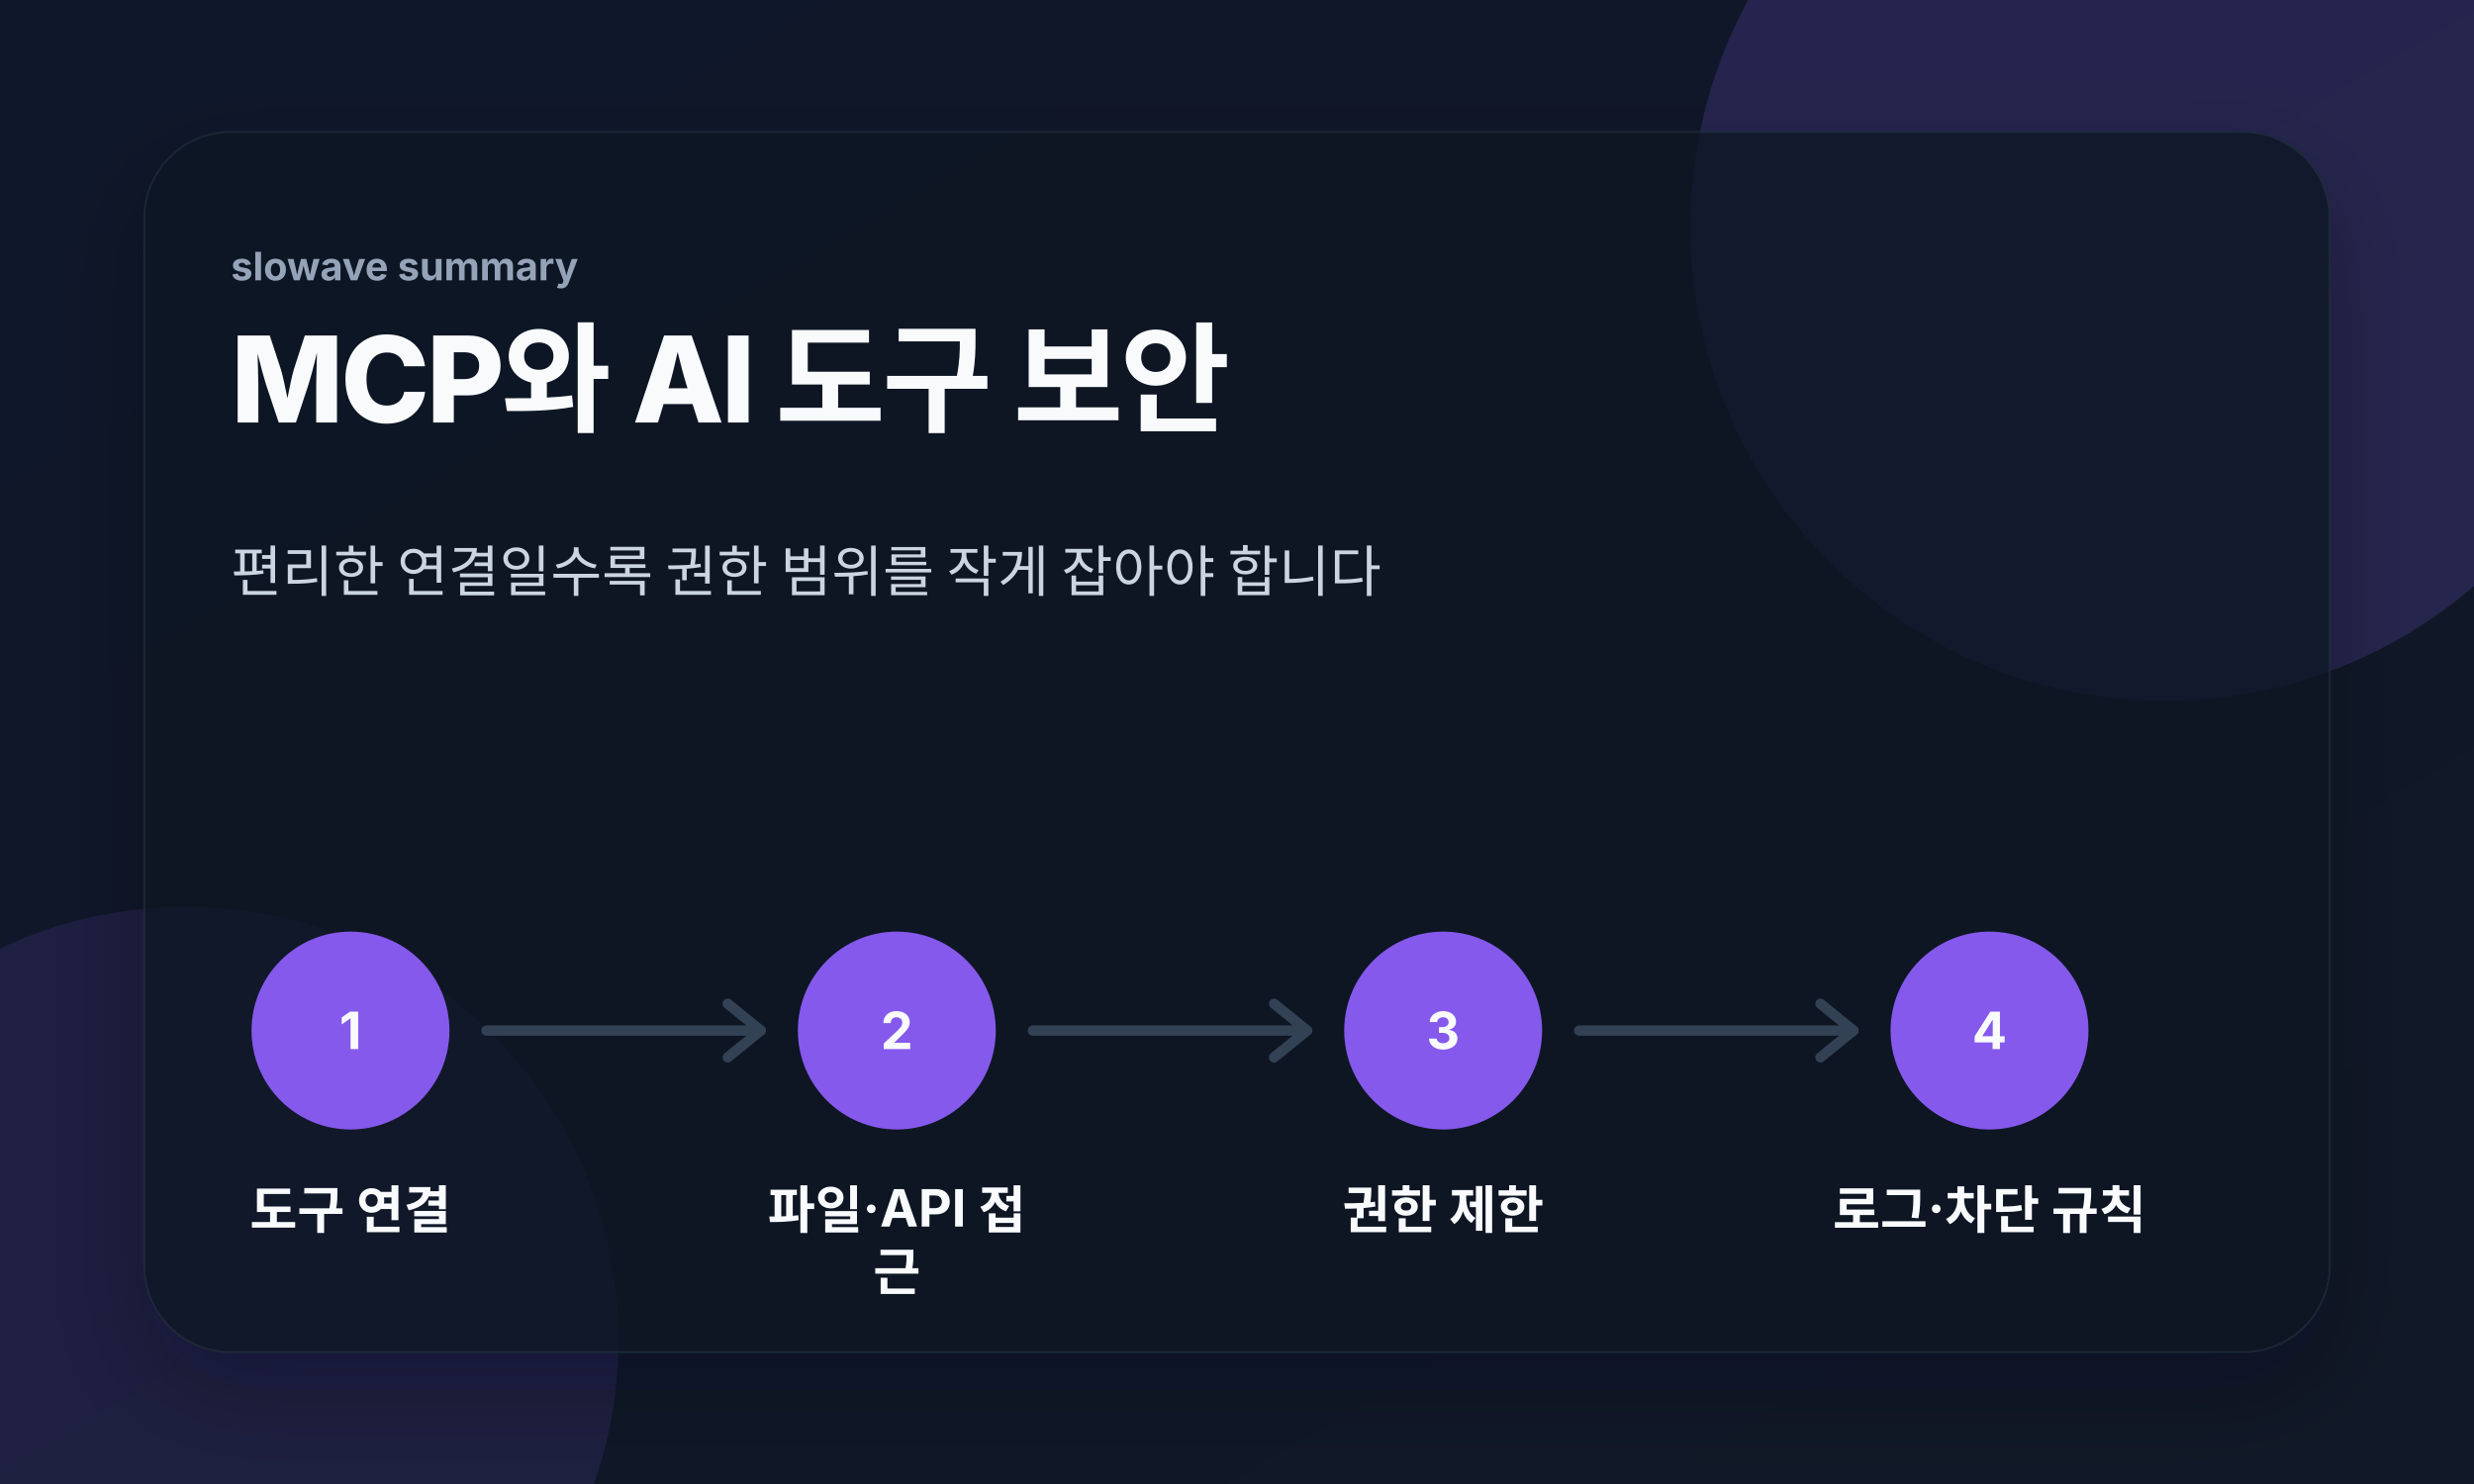
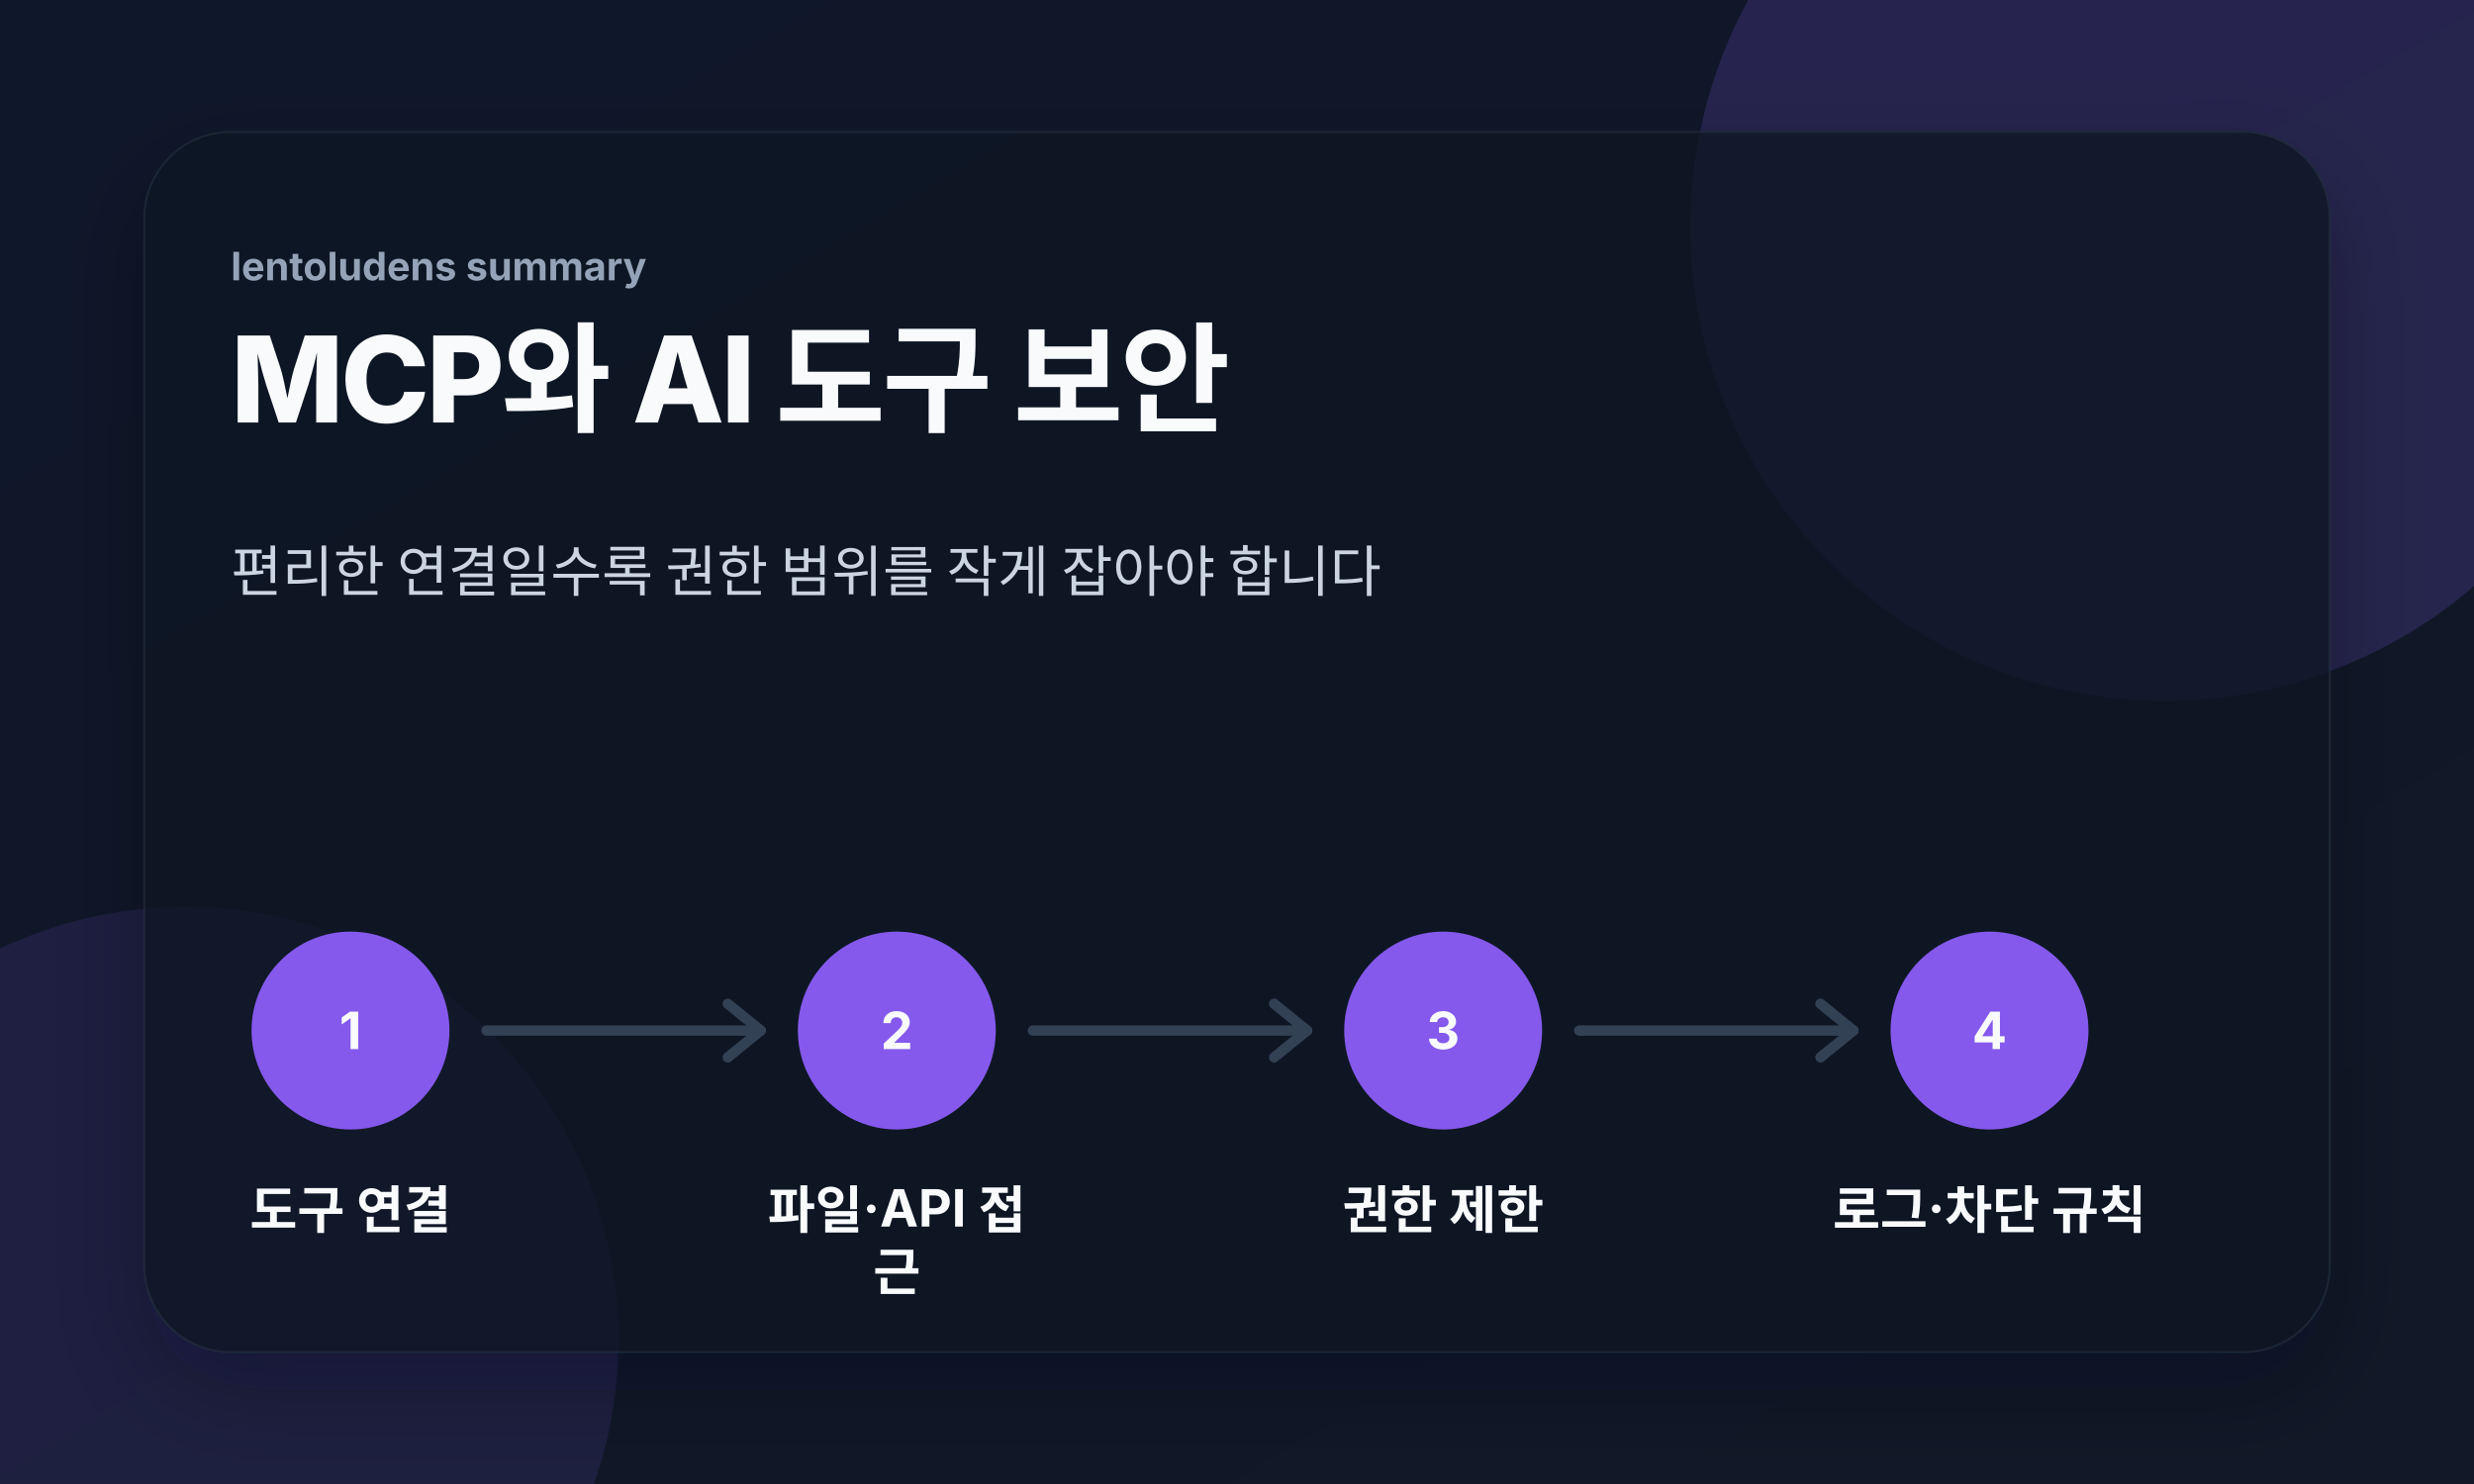
<svg xmlns="http://www.w3.org/2000/svg" width="1200" height="720" viewBox="0 0 1200 720" role="img" aria-labelledby="title desc">
  <defs>
    <linearGradient id="bg" x1="0" x2="1" y1="0" y2="1">
      <stop offset="0" stop-color="#0f172a" />
      <stop offset="1" stop-color="#111827" />
    </linearGradient>
    <filter id="shadow" x="-20%" y="-20%" width="140%" height="140%">
      <feDropShadow dx="0" dy="18" stdDeviation="22" flood-color="#020617" flood-opacity="0.35" />
    </filter>
    <style>
    .font { font-family: -apple-system, BlinkMacSystemFont, 'Apple SD Gothic Neo', 'Noto Sans KR', 'Nanum Gothic', 'Malgun Gothic', sans-serif; }
    .title { font-size: 58px; font-weight: 800; fill: #f8fafc; letter-spacing: -1.5px; }
    .sub { font-size: 27px; font-weight: 500; fill: #cbd5e1; }
    .label { font-size: 25px; font-weight: 750; fill: #f8fafc; }
    .small { font-size: 19px; font-weight: 650; fill: #94a3b8; }
  </style>
  </defs>
  <rect width="1200" height="720" fill="url(#bg)" />
  <circle cx="1050" cy="110" r="230" fill="#8b5cf6" opacity="0.18" />
  <circle cx="90" cy="650" r="210" fill="#8b5cf6" opacity="0.12" />
  <rect x="70" y="64" width="1060" height="592" rx="42" fill="#0b1220" opacity="0.78" filter="url(#shadow)" stroke="#1f2937" />
-   <text x="112" y="136" class="font small" fill="#8b5cf6">slowave summary</text>
+   <text x="112" y="136" class="font small" fill="#8b5cf6">lentoludens summary</text>
  <text x="112" y="205" class="font title">MCP와 AI 도구 보안</text>
  <text x="112" y="287" class="font sub">편리한 연결일수록 권한 범위를 작게 잡아야 합니다</text>
  <circle cx="170" cy="500" r="48" fill="#8b5cf6" opacity="0.95" />
  <text x="170" y="509" text-anchor="middle" class="font label">1</text>
  <text x="170" y="596" text-anchor="middle" class="font label">도구 연결</text>
  <path d="M 236 500 L 369 500" stroke="#334155" stroke-width="5" stroke-linecap="round" />
  <path d="M 353 487 L 369 500 L 353 513" fill="none" stroke="#334155" stroke-width="5" stroke-linecap="round" stroke-linejoin="round" />
  <circle cx="435" cy="500" r="48" fill="#8b5cf6" opacity="0.95" />
  <text x="435" y="509" text-anchor="middle" class="font label">2</text>
  <text x="435" y="596" text-anchor="middle" class="font label">파일·API 접</text>
  <text x="435" y="626" text-anchor="middle" class="font label">근</text>
  <path d="M 501 500 L 634 500" stroke="#334155" stroke-width="5" stroke-linecap="round" />
  <path d="M 618 487 L 634 500 L 618 513" fill="none" stroke="#334155" stroke-width="5" stroke-linecap="round" stroke-linejoin="round" />
  <circle cx="700" cy="500" r="48" fill="#8b5cf6" opacity="0.95" />
  <text x="700" y="509" text-anchor="middle" class="font label">3</text>
  <text x="700" y="596" text-anchor="middle" class="font label">권한 제한</text>
  <path d="M 766 500 L 899 500" stroke="#334155" stroke-width="5" stroke-linecap="round" />
  <path d="M 883 487 L 899 500 L 883 513" fill="none" stroke="#334155" stroke-width="5" stroke-linecap="round" stroke-linejoin="round" />
  <circle cx="965" cy="500" r="48" fill="#8b5cf6" opacity="0.95" />
  <text x="965" y="509" text-anchor="middle" class="font label">4</text>
  <text x="965" y="596" text-anchor="middle" class="font label">로그·차단 규칙</text>
</svg>
